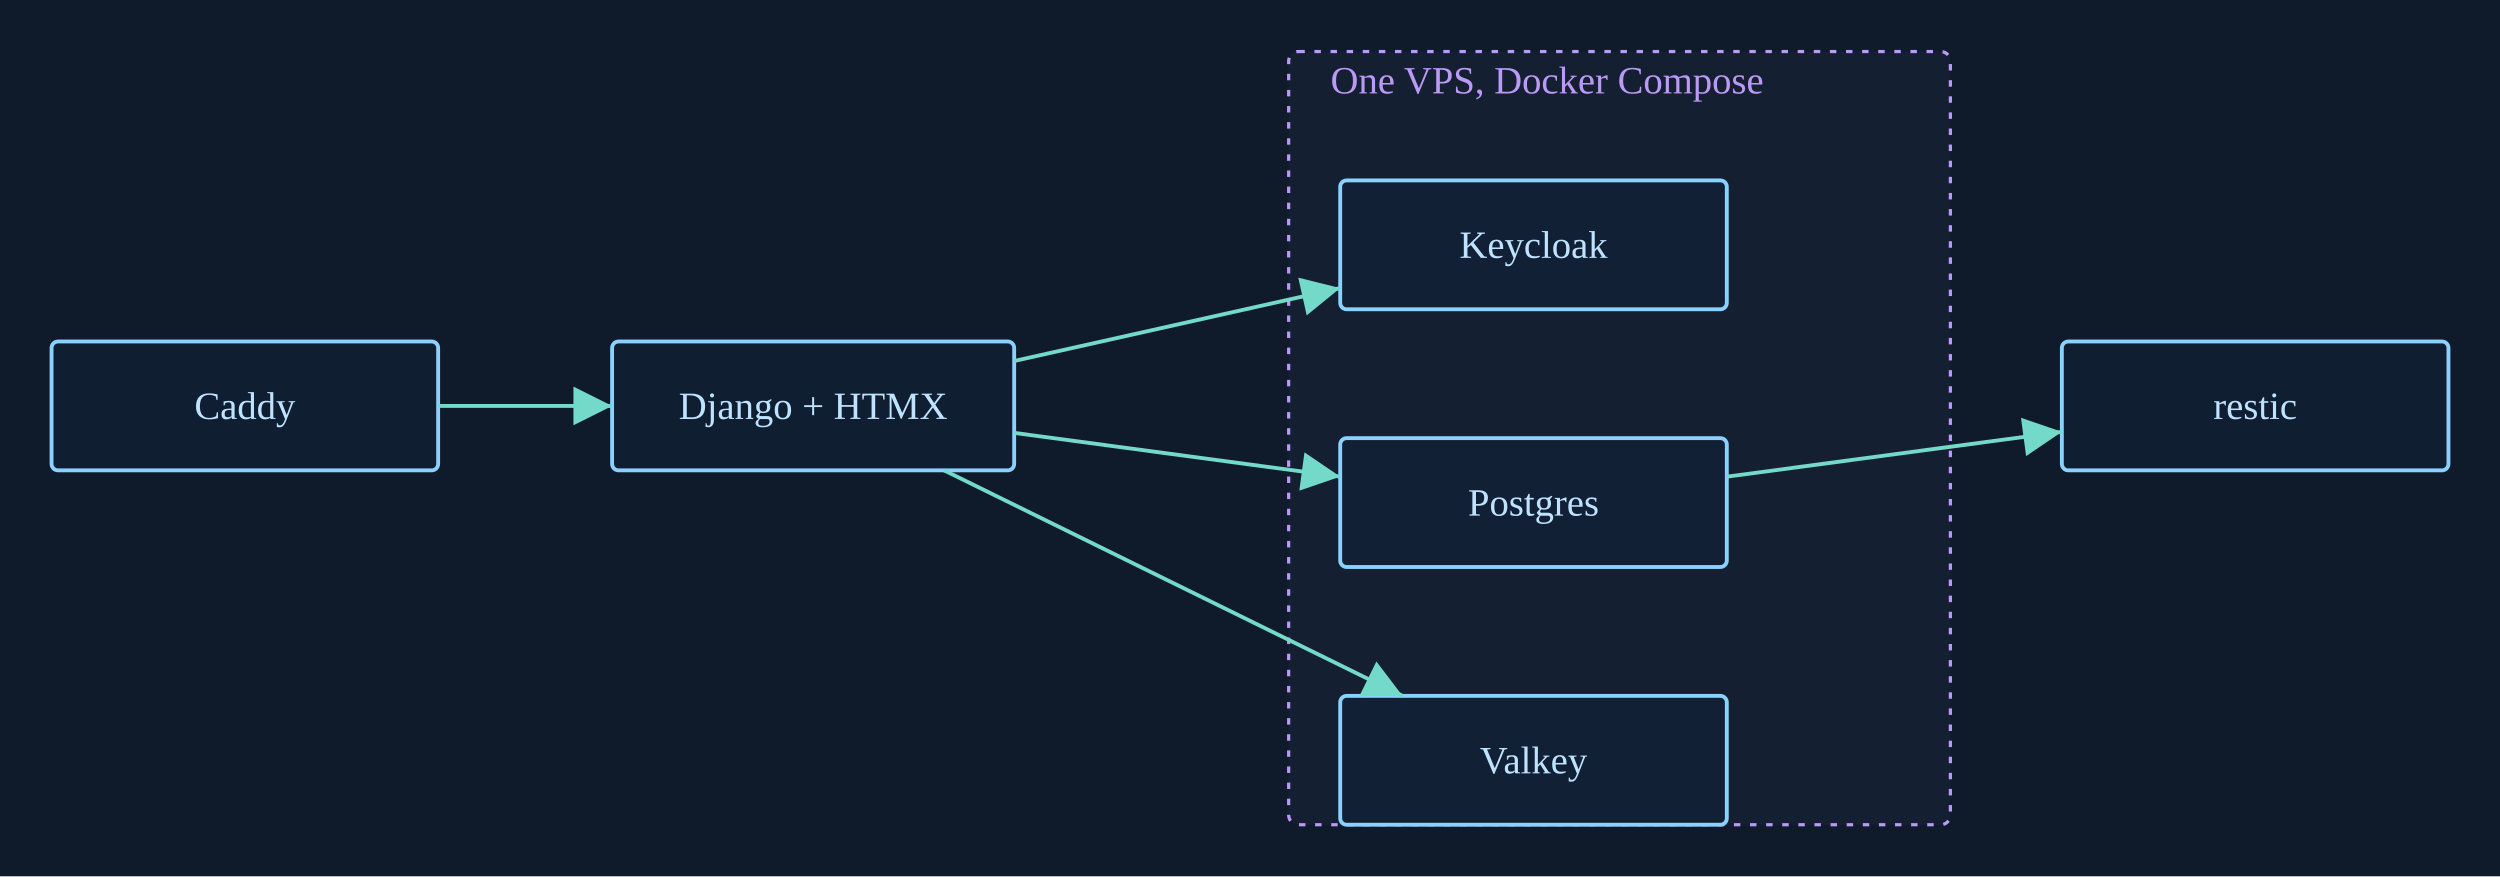
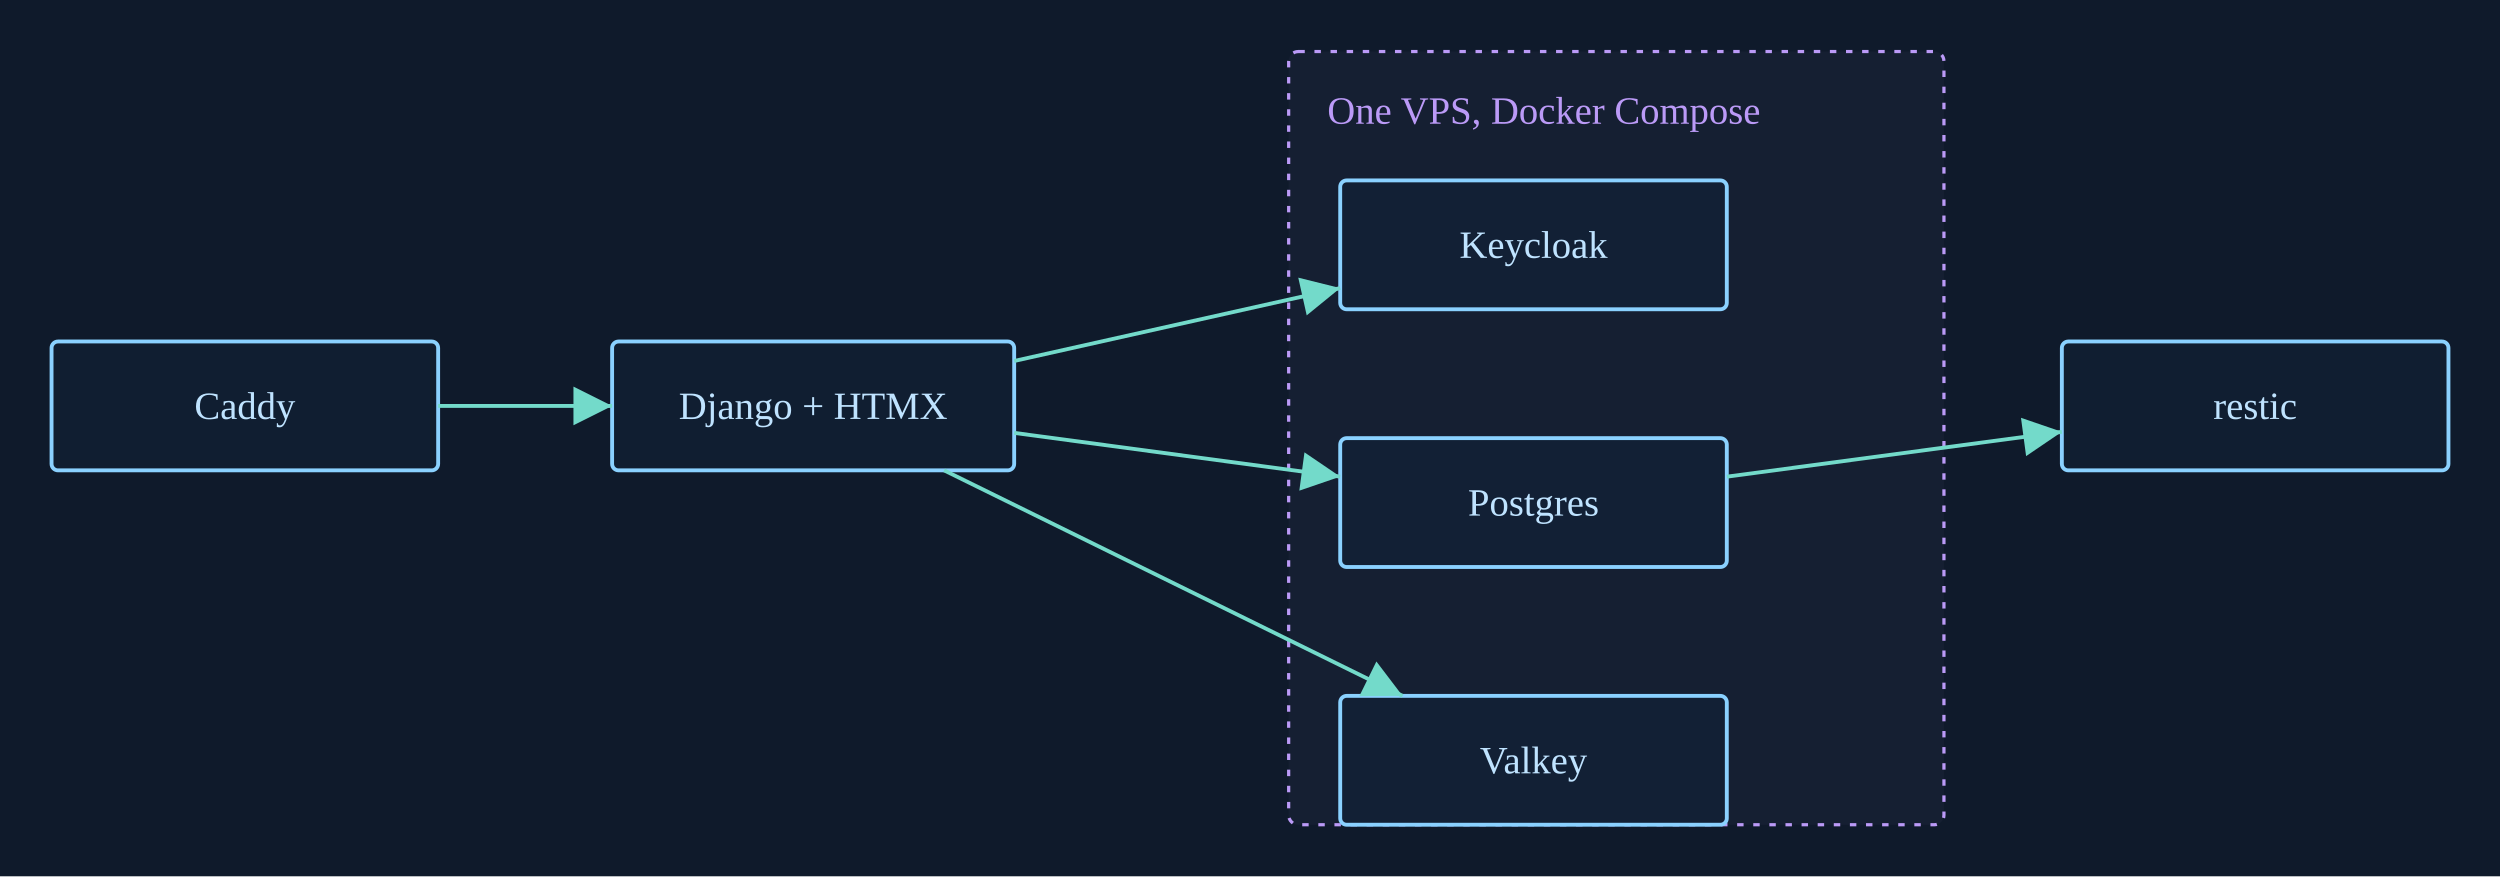
<svg xmlns="http://www.w3.org/2000/svg" viewBox="0.00 4.00 776.00 272.00" width="776.00" height="272.00">
  <defs>
    <marker id="ah-filled" markerWidth="10" markerHeight="10" refX="10" refY="5" orient="auto">
      <path d="M0,0 L10,5 L0,10 Z" fill="context-stroke" stroke="none" />
    </marker>
  </defs>
  <rect x="0.00" y="4.00" width="776.00" height="272.00" fill="#0f1a2b" />
  <g id="group-ours" data-element-id="ours" data-kind="group">
-     <rect x="400.00" y="20.00" width="205.40" height="240.00" rx="3.00" fill="#bb9af7" fill-opacity="0.04" stroke="#bb9af7" stroke-width="1.00" stroke-dasharray="2,3" />
-     <text x="413.00" y="33.00" text-anchor="start" fill="#bb9af7">
-       <tspan x="413.00" dy="0">One VPS, Docker Compose</tspan>
+     <rect x="400.00" y="20.00" width="203.40" height="240.00" rx="3.00" fill="#bb9af7" fill-opacity="0.04" stroke="#bb9af7" stroke-width="1.00" stroke-dasharray="2,3" />
+     <text x="412.00" y="42.40" text-anchor="start" fill="#bb9af7">
+       <tspan x="412.00" dy="0">One VPS, Docker Compose</tspan>
    </text>
  </g>
  <g id="node-app" data-element-id="app" data-kind="node">
    <rect x="190.00" y="110.00" width="124.80" height="40.00" rx="2.00" fill="#122238" fill-opacity="0.55" stroke="#8ad1ff" stroke-width="1.20" />
    <text x="252.40" y="130.00" text-anchor="middle" dominant-baseline="central" fill="#bfe3ff">
      <tspan x="252.40" dy="0">Django + HTMX</tspan>
    </text>
  </g>
  <g id="node-auth" data-element-id="auth" data-kind="node">
    <rect x="416.00" y="60.00" width="120.00" height="40.00" rx="2.00" fill="#122238" fill-opacity="0.55" stroke="#8ad1ff" stroke-width="1.20" />
    <text x="476.00" y="80.00" text-anchor="middle" dominant-baseline="central" fill="#bfe3ff">
      <tspan x="476.00" dy="0">Keycloak</tspan>
    </text>
  </g>
  <g id="node-backups" data-element-id="backups" data-kind="node">
    <rect x="640.00" y="110.00" width="120.00" height="40.00" rx="2.00" fill="#122238" fill-opacity="0.55" stroke="#8ad1ff" stroke-width="1.20" />
    <text x="700.00" y="130.00" text-anchor="middle" dominant-baseline="central" fill="#bfe3ff">
      <tspan x="700.00" dy="0">restic</tspan>
    </text>
  </g>
  <g id="node-cache" data-element-id="cache" data-kind="node">
    <rect x="416.00" y="220.00" width="120.00" height="40.00" rx="2.00" fill="#122238" fill-opacity="0.55" stroke="#8ad1ff" stroke-width="1.20" />
    <text x="476.00" y="240.00" text-anchor="middle" dominant-baseline="central" fill="#bfe3ff">
      <tspan x="476.00" dy="0">Valkey</tspan>
    </text>
  </g>
  <g id="node-db" data-element-id="db" data-kind="node">
    <rect x="416.00" y="140.00" width="120.00" height="40.00" rx="2.00" fill="#122238" fill-opacity="0.55" stroke="#8ad1ff" stroke-width="1.20" />
    <text x="476.00" y="160.00" text-anchor="middle" dominant-baseline="central" fill="#bfe3ff">
      <tspan x="476.00" dy="0">Postgres</tspan>
    </text>
  </g>
  <g id="node-web" data-element-id="web" data-kind="node">
    <rect x="16.00" y="110.00" width="120.00" height="40.00" rx="2.00" fill="#122238" fill-opacity="0.55" stroke="#8ad1ff" stroke-width="1.20" />
    <text x="76.00" y="130.00" text-anchor="middle" dominant-baseline="central" fill="#bfe3ff">
      <tspan x="76.00" dy="0">Caddy</tspan>
    </text>
  </g>
  <g id="edge-app__auth" data-element-id="app__auth" data-kind="edge">
    <path d="M 314.80,116.05 L 416.00,93.42" fill="none" stroke="transparent" stroke-width="12" style="pointer-events: stroke" />
    <path d="M 314.80,116.05 L 416.00,93.42" fill="none" stroke="#73daca" stroke-width="1.20" marker-end="url(#ah-filled)" />
  </g>
  <g id="edge-app__cache" data-element-id="app__cache" data-kind="edge">
    <path d="M 293.05,150.00 L 435.35,220.00" fill="none" stroke="transparent" stroke-width="12" style="pointer-events: stroke" />
    <path d="M 293.05,150.00 L 435.35,220.00" fill="none" stroke="#73daca" stroke-width="1.20" marker-end="url(#ah-filled)" />
  </g>
  <g id="edge-app__db" data-element-id="app__db" data-kind="edge">
    <path d="M 314.80,138.37 L 416.00,151.95" fill="none" stroke="transparent" stroke-width="12" style="pointer-events: stroke" />
    <path d="M 314.80,138.37 L 416.00,151.95" fill="none" stroke="#73daca" stroke-width="1.20" marker-end="url(#ah-filled)" />
  </g>
  <g id="edge-db__backups" data-element-id="db__backups" data-kind="edge">
    <path d="M 536.00,151.96 L 640.00,138.04" fill="none" stroke="transparent" stroke-width="12" style="pointer-events: stroke" />
    <path d="M 536.00,151.96 L 640.00,138.04" fill="none" stroke="#73daca" stroke-width="1.20" marker-end="url(#ah-filled)" />
  </g>
  <g id="edge-web__app" data-element-id="web__app" data-kind="edge">
    <path d="M 136.00,130.00 L 190.00,130.00" fill="none" stroke="transparent" stroke-width="12" style="pointer-events: stroke" />
    <path d="M 136.00,130.00 L 190.00,130.00" fill="none" stroke="#73daca" stroke-width="1.20" marker-end="url(#ah-filled)" />
  </g>
</svg>
